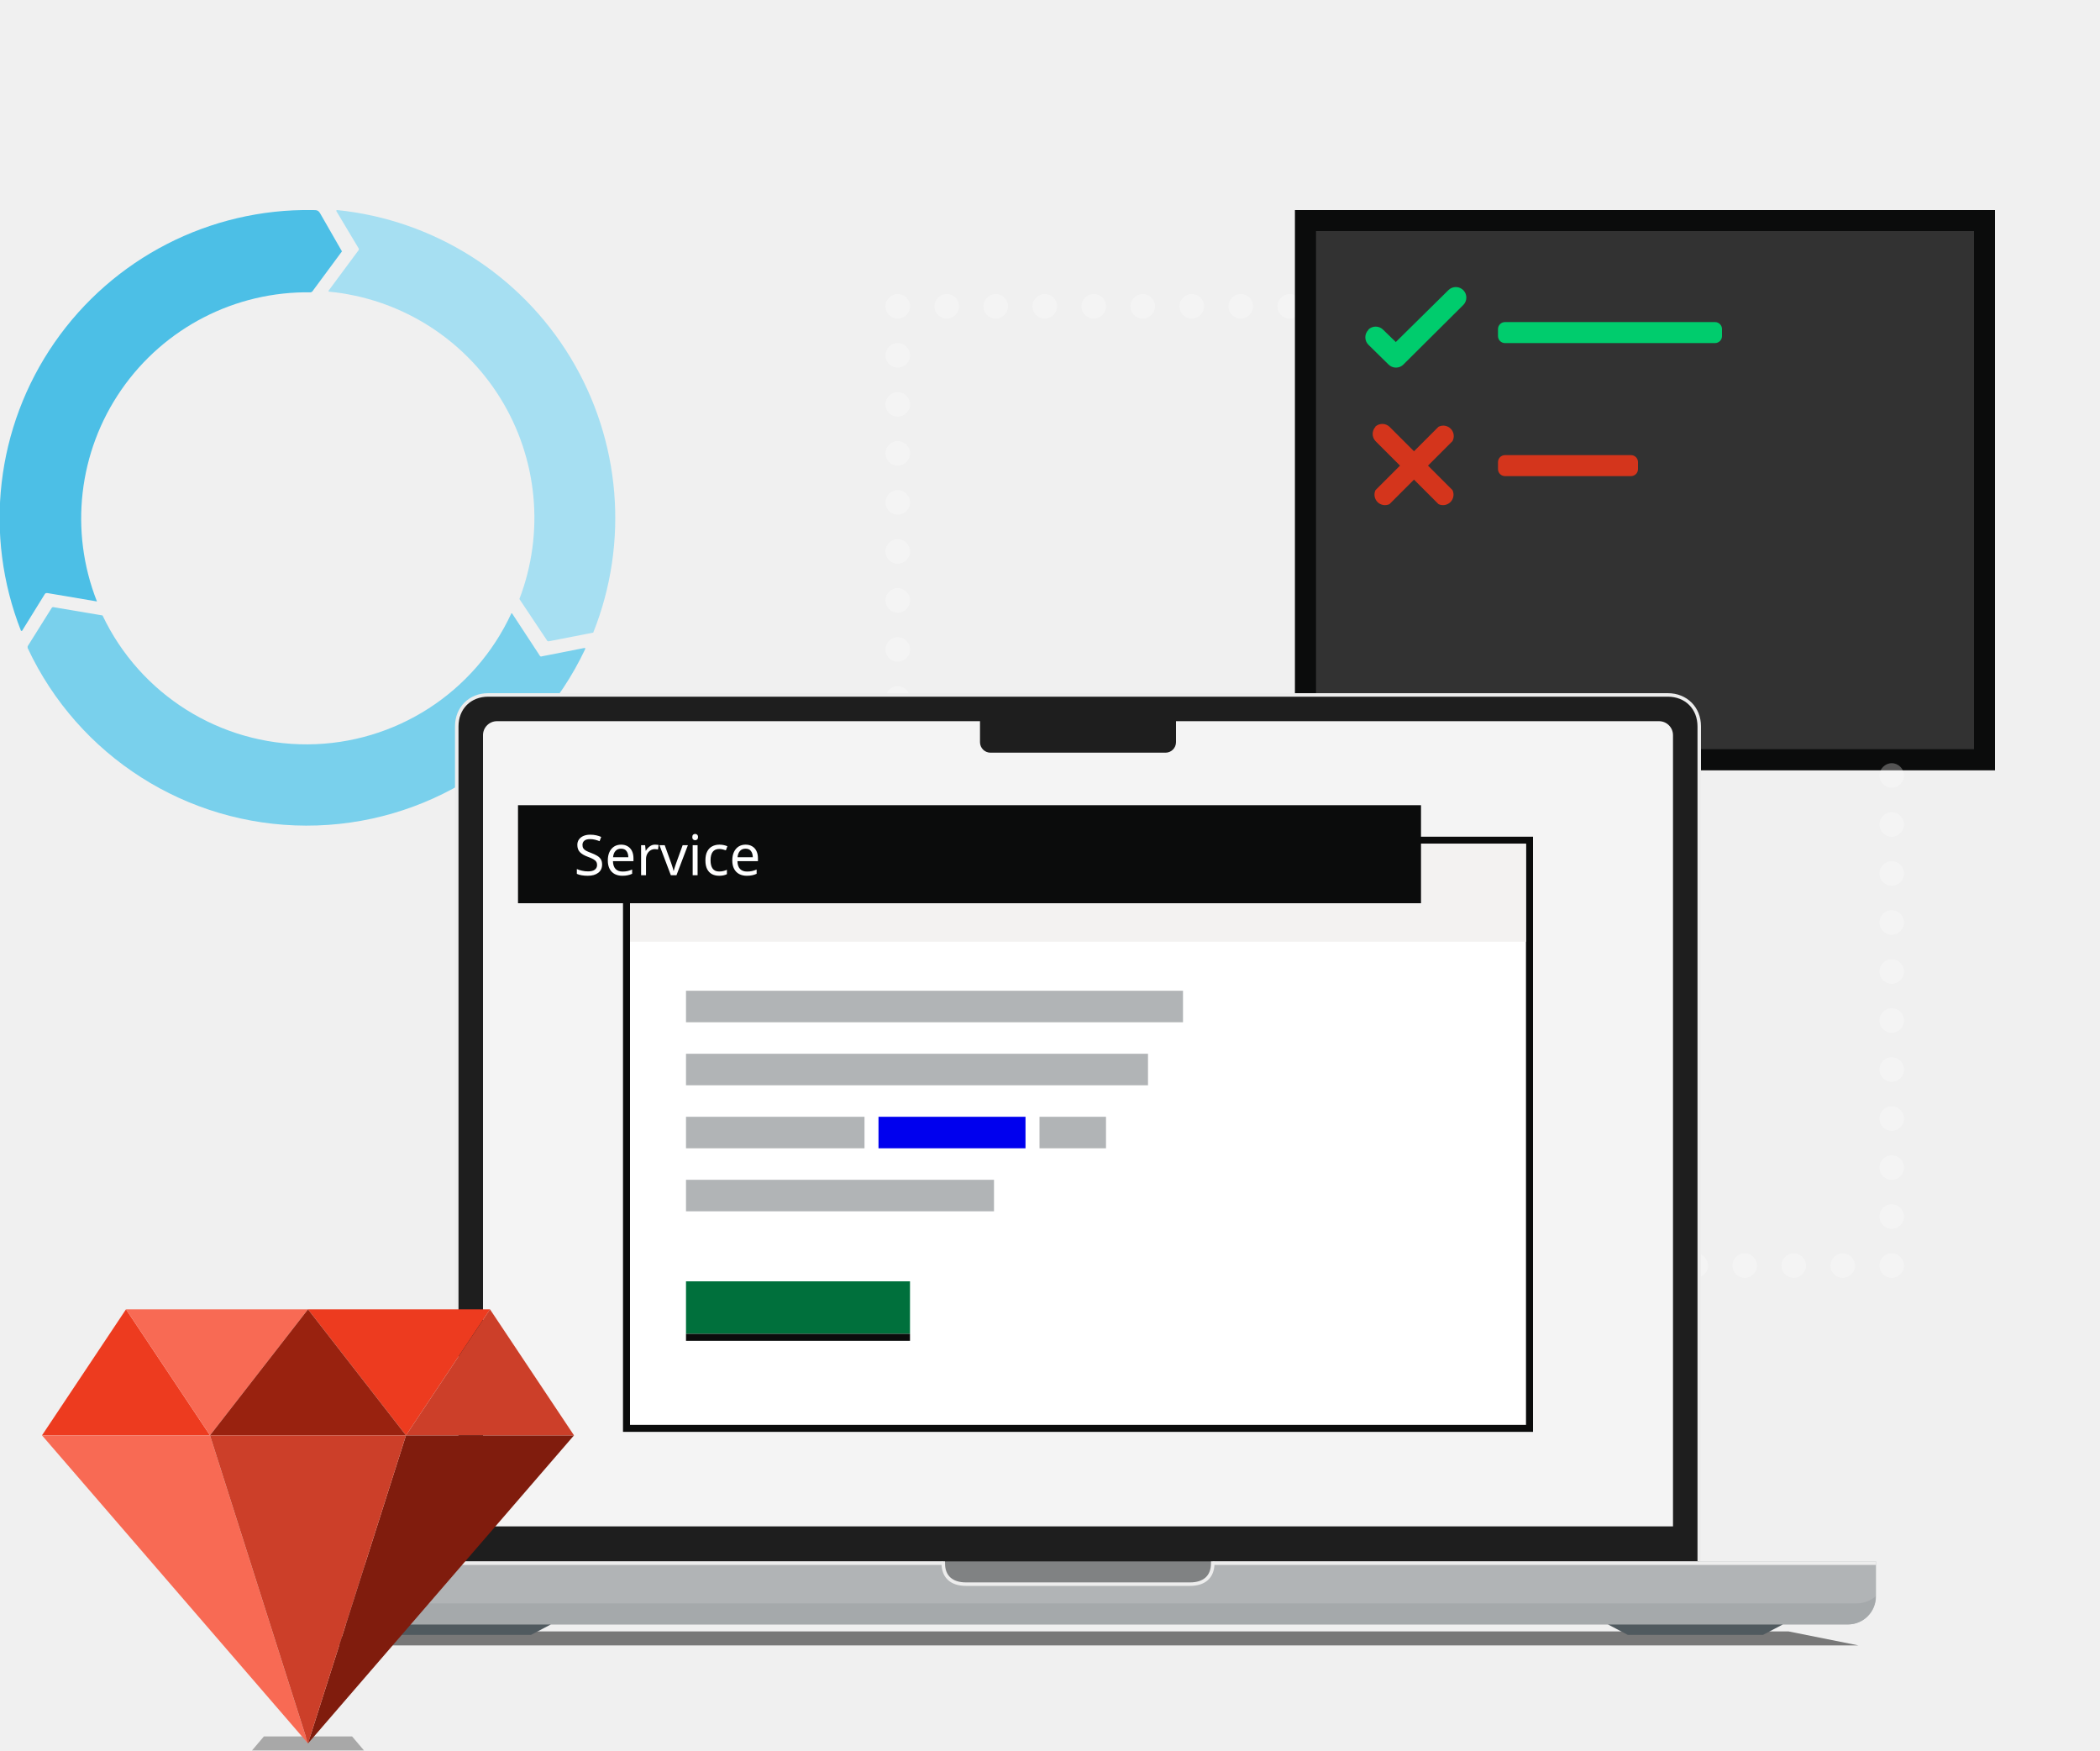
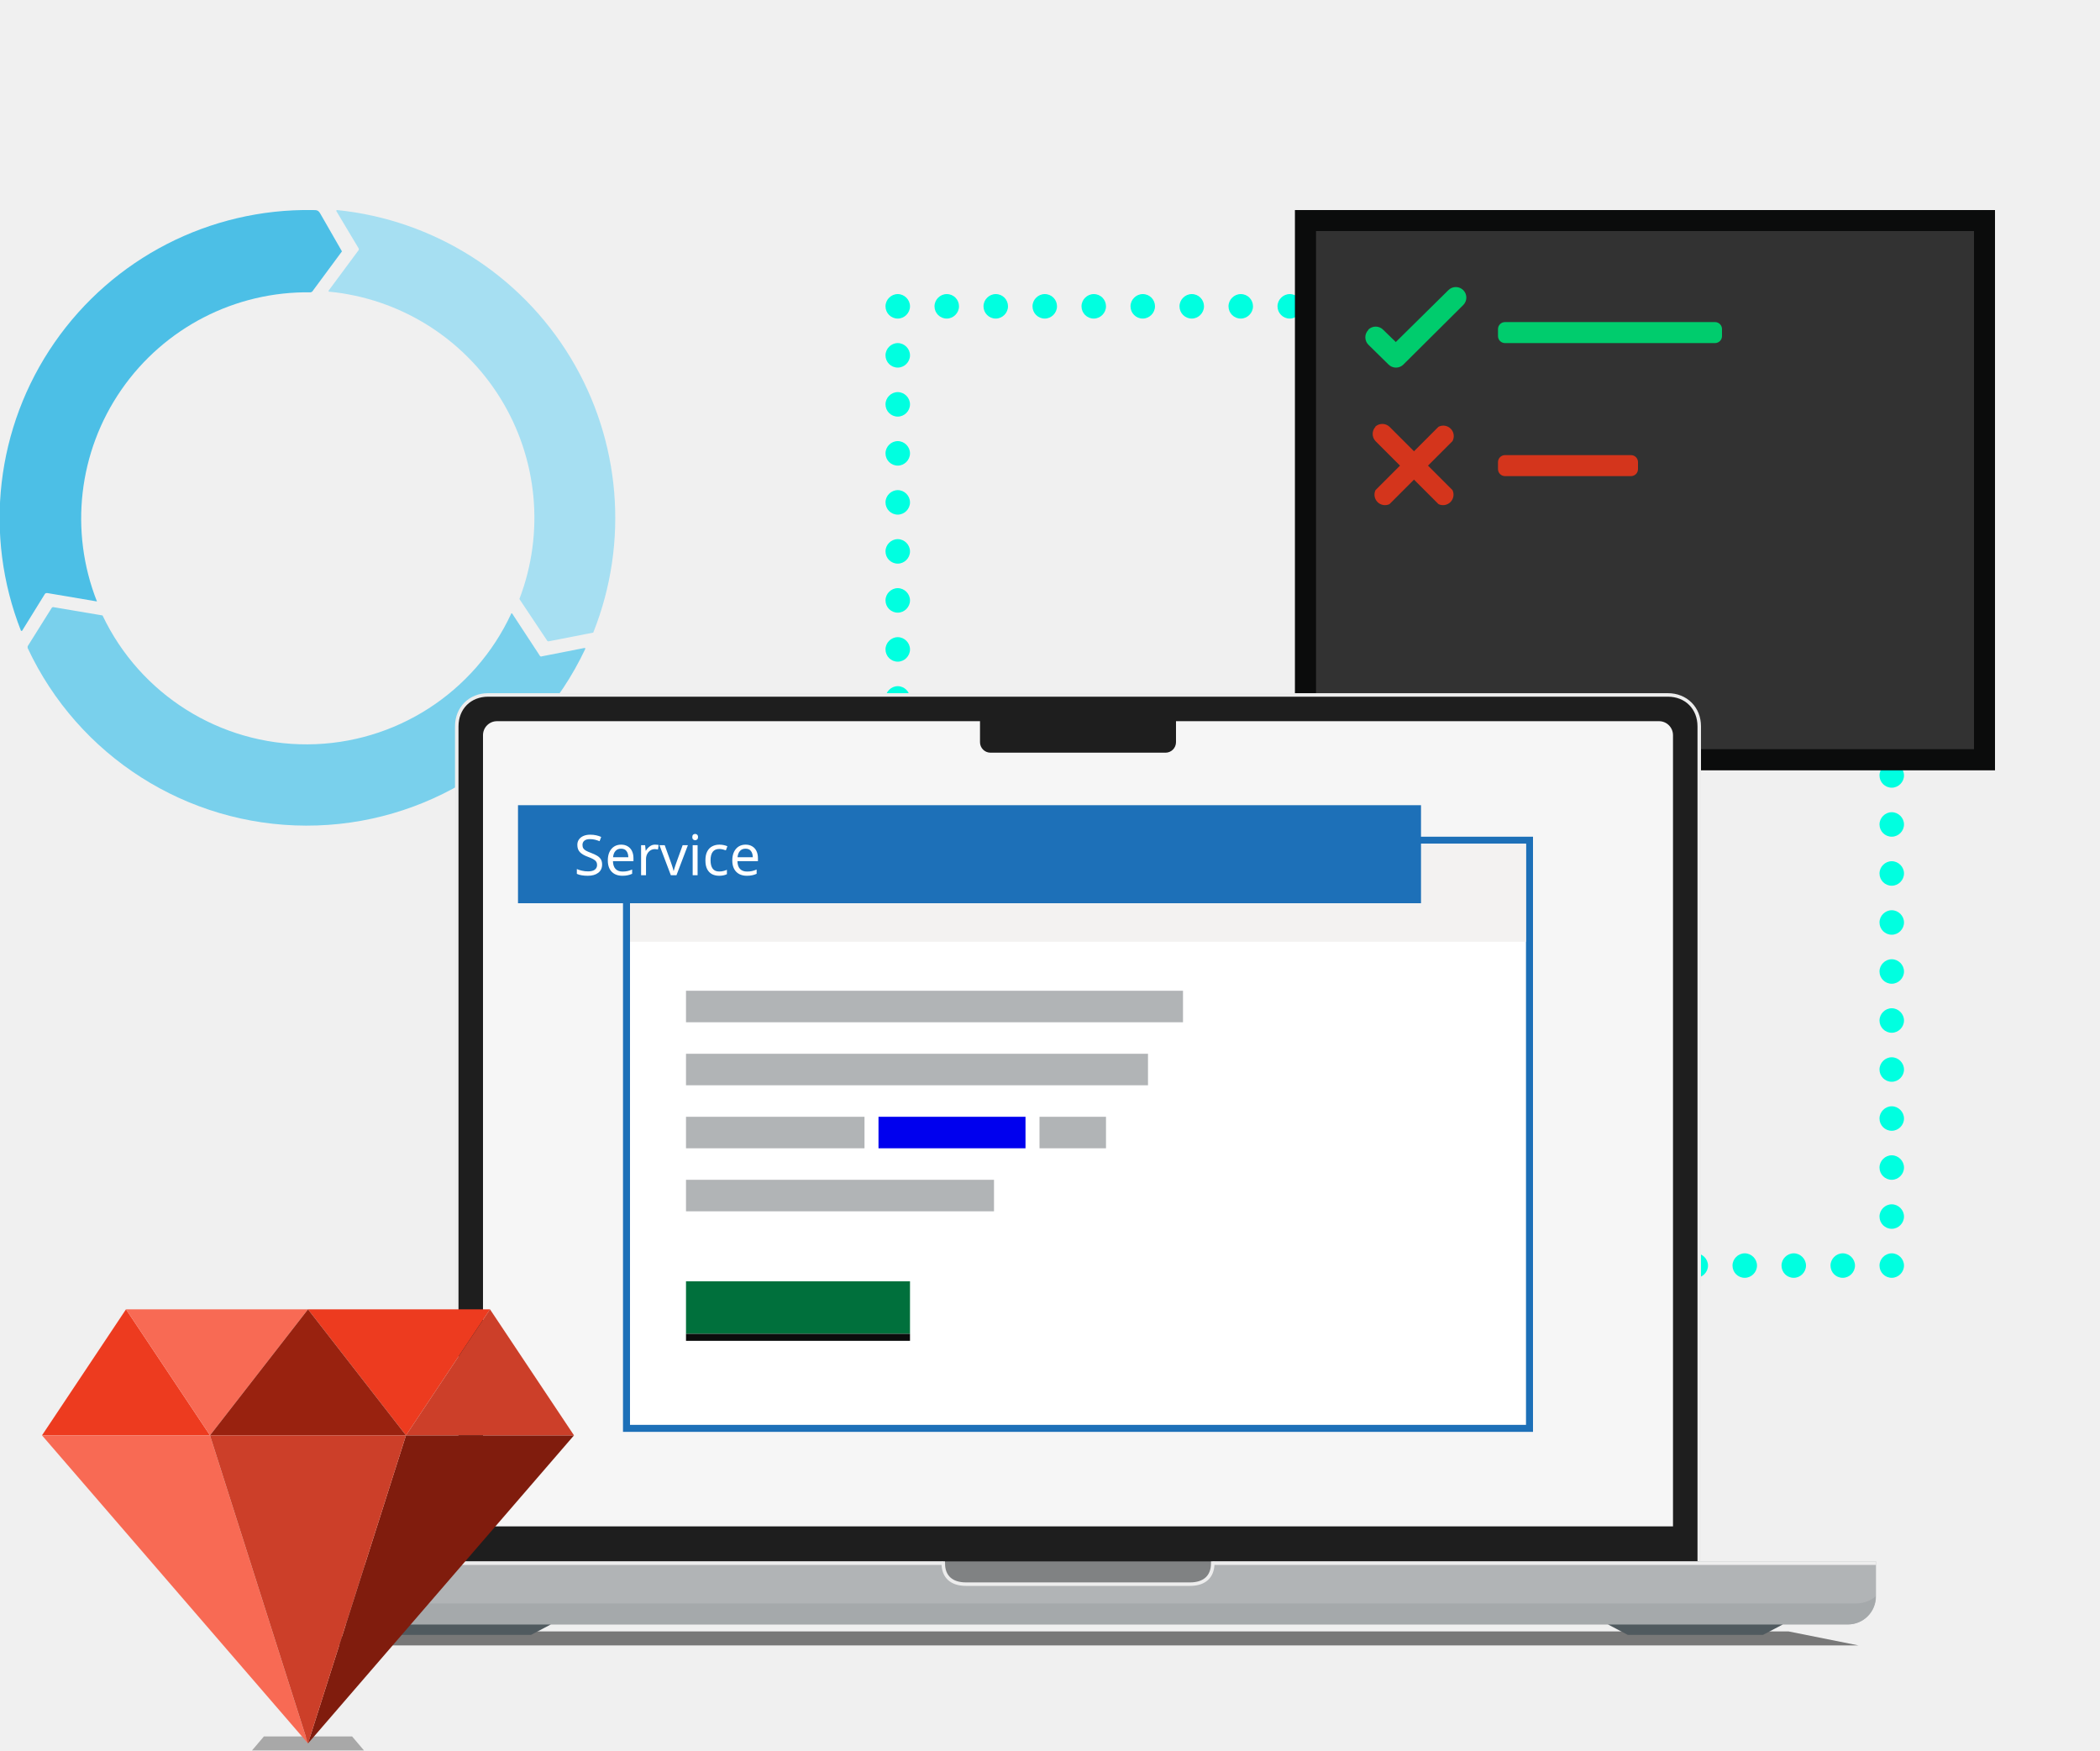
<svg xmlns="http://www.w3.org/2000/svg" xmlns:xlink="http://www.w3.org/1999/xlink" width="600" height="500">
  <defs>
    <path id="a" d="M0 0h176v139l-37 .4a8 8 0 0 0-8 8V176H0V0Z" />
    <path id="c" d="M0 139h106c5 0 9 4 9 9v12h85V0H0v139Z" />
  </defs>
  <g fill="none" fill-rule="evenodd">
-     <path fill="#FFF" fill-opacity=".3" fill-rule="nonzero" d="M260 87.5c0 1.9-1.6 3.5-3.5 3.5a3.5 3.5 0 0 1-3.5-3.5c0-1.9 1.6-3.5 3.5-3.5s3.5 1.6 3.5 3.5Zm0 14c0 1.9-1.6 3.5-3.5 3.5a3.5 3.5 0 0 1-3.5-3.5c0-1.9 1.6-3.5 3.5-3.5s3.5 1.6 3.5 3.5Zm0 14c0 1.9-1.6 3.5-3.5 3.5a3.5 3.5 0 0 1-3.5-3.5c0-1.9 1.6-3.5 3.5-3.5s3.5 1.6 3.5 3.5Zm0 14c0 1.9-1.6 3.5-3.5 3.5a3.5 3.5 0 0 1-3.5-3.5c0-1.9 1.6-3.5 3.5-3.5s3.5 1.6 3.5 3.5Zm0 14c0 1.9-1.6 3.5-3.5 3.5a3.5 3.5 0 0 1-3.5-3.5c0-1.9 1.6-3.5 3.5-3.5s3.5 1.6 3.5 3.5Zm0 14c0 1.9-1.6 3.5-3.5 3.5a3.5 3.5 0 0 1-3.5-3.5c0-1.9 1.6-3.5 3.5-3.5s3.5 1.6 3.5 3.5Zm0 14c0 1.9-1.6 3.5-3.5 3.5a3.5 3.5 0 0 1-3.5-3.5c0-1.9 1.6-3.5 3.5-3.5s3.5 1.6 3.5 3.5Zm0 14c0 1.9-1.6 3.5-3.5 3.5a3.5 3.5 0 0 1-3.5-3.5c0-1.9 1.6-3.5 3.5-3.5s3.5 1.6 3.5 3.5Zm0 14c0 1.9-1.6 3.5-3.5 3.5a3.5 3.5 0 0 1-3.5-3.5c0-1.9 1.6-3.5 3.5-3.5s3.5 1.6 3.5 3.5Zm14-112c0 1.9-1.6 3.5-3.5 3.5a3.5 3.5 0 0 1-3.5-3.5c0-1.9 1.6-3.5 3.5-3.5 2 0 3.5 1.6 3.5 3.5Zm14 0c0 1.9-1.6 3.5-3.5 3.5a3.5 3.5 0 0 1-3.5-3.5c0-1.9 1.6-3.5 3.5-3.5 2 0 3.5 1.6 3.5 3.5Zm14 0c0 1.9-1.6 3.5-3.5 3.5a3.5 3.5 0 0 1-3.5-3.5c0-1.9 1.6-3.5 3.5-3.5 2 0 3.5 1.6 3.5 3.5Zm14 0c0 1.9-1.6 3.5-3.5 3.5a3.5 3.5 0 0 1-3.5-3.5c0-1.9 1.6-3.5 3.5-3.5 2 0 3.5 1.6 3.5 3.5Zm14 0c0 1.9-1.6 3.5-3.5 3.5a3.5 3.5 0 0 1-3.5-3.5c0-1.9 1.6-3.5 3.5-3.5 2 0 3.5 1.6 3.5 3.5Zm14 0c0 1.9-1.6 3.5-3.5 3.5a3.5 3.5 0 0 1-3.5-3.5c0-1.9 1.6-3.5 3.5-3.5 2 0 3.5 1.6 3.5 3.5Zm14 0c0 1.9-1.6 3.5-3.5 3.5a3.5 3.5 0 0 1-3.5-3.5c0-1.9 1.6-3.5 3.5-3.5 2 0 3.5 1.6 3.5 3.5Zm14 0c0 1.9-1.6 3.5-3.5 3.5a3.5 3.5 0 0 1-3.5-3.5c0-1.9 1.6-3.5 3.5-3.5 2 0 3.5 1.6 3.5 3.5Z" />
+     <path fill="#00FFE0" fill-rule="nonzero" d="M260 87.5c0 1.9-1.6 3.5-3.5 3.5a3.5 3.5 0 0 1-3.5-3.5c0-1.9 1.6-3.5 3.5-3.5s3.5 1.6 3.5 3.5Zm0 14c0 1.9-1.6 3.5-3.5 3.5a3.5 3.5 0 0 1-3.5-3.5c0-1.9 1.6-3.5 3.5-3.5s3.5 1.6 3.5 3.5Zm0 14c0 1.9-1.6 3.5-3.5 3.5a3.5 3.5 0 0 1-3.5-3.5c0-1.9 1.6-3.5 3.5-3.5s3.5 1.6 3.5 3.5Zm0 14c0 1.9-1.6 3.5-3.5 3.5a3.5 3.5 0 0 1-3.5-3.5c0-1.9 1.6-3.5 3.5-3.5s3.5 1.6 3.5 3.5Zm0 14c0 1.9-1.6 3.5-3.5 3.5a3.5 3.5 0 0 1-3.5-3.5c0-1.9 1.6-3.5 3.5-3.5s3.5 1.6 3.5 3.5Zm0 14c0 1.9-1.6 3.5-3.5 3.5a3.5 3.5 0 0 1-3.5-3.5c0-1.9 1.6-3.5 3.5-3.5s3.5 1.6 3.5 3.5Zm0 14c0 1.9-1.6 3.5-3.5 3.5a3.5 3.5 0 0 1-3.5-3.5c0-1.9 1.6-3.5 3.5-3.5s3.5 1.6 3.5 3.5Zm0 14c0 1.9-1.6 3.5-3.5 3.5a3.5 3.5 0 0 1-3.5-3.5c0-1.9 1.6-3.5 3.5-3.5s3.5 1.6 3.5 3.5Zm0 14c0 1.9-1.6 3.5-3.5 3.5a3.5 3.5 0 0 1-3.5-3.5c0-1.9 1.6-3.5 3.5-3.5s3.5 1.6 3.5 3.5Zm14-112c0 1.9-1.6 3.5-3.5 3.5a3.5 3.5 0 0 1-3.5-3.5c0-1.9 1.6-3.5 3.5-3.5 2 0 3.5 1.6 3.5 3.5Zm14 0c0 1.9-1.6 3.5-3.5 3.5a3.5 3.5 0 0 1-3.5-3.5c0-1.9 1.6-3.5 3.5-3.5 2 0 3.5 1.6 3.5 3.5Zm14 0c0 1.9-1.6 3.5-3.5 3.5a3.5 3.5 0 0 1-3.5-3.5c0-1.9 1.6-3.5 3.5-3.5 2 0 3.5 1.6 3.5 3.5Zm14 0c0 1.9-1.6 3.5-3.5 3.5a3.5 3.5 0 0 1-3.5-3.5c0-1.9 1.6-3.5 3.5-3.5 2 0 3.5 1.6 3.5 3.5Zm14 0c0 1.9-1.6 3.5-3.5 3.5a3.5 3.5 0 0 1-3.5-3.5c0-1.9 1.6-3.5 3.5-3.5 2 0 3.5 1.6 3.5 3.5Zm14 0c0 1.9-1.6 3.5-3.5 3.5a3.5 3.5 0 0 1-3.5-3.5c0-1.9 1.6-3.5 3.5-3.5 2 0 3.5 1.6 3.5 3.5Zm14 0c0 1.9-1.6 3.5-3.5 3.5a3.5 3.5 0 0 1-3.5-3.5c0-1.9 1.6-3.5 3.5-3.5 2 0 3.5 1.6 3.5 3.5Zm14 0c0 1.9-1.6 3.5-3.5 3.5a3.5 3.5 0 0 1-3.5-3.5c0-1.9 1.6-3.5 3.5-3.5 2 0 3.5 1.6 3.5 3.5Z" />
+     <path fill="#00FFE0" fill-rule="nonzero" d="M537 361.5c0-1.9 1.6-3.5 3.5-3.5s3.5 1.6 3.5 3.5-1.6 3.5-3.5 3.5a3.5 3.5 0 0 1-3.5-3.5Zm0-14c0-1.9 1.6-3.5 3.5-3.5s3.5 1.6 3.5 3.5-1.6 3.5-3.5 3.5a3.5 3.5 0 0 1-3.5-3.5Zm0-14c0-1.9 1.6-3.5 3.5-3.5s3.5 1.6 3.5 3.5-1.6 3.5-3.5 3.5a3.5 3.5 0 0 1-3.5-3.5Zm0-14c0-1.9 1.6-3.5 3.5-3.5s3.5 1.6 3.5 3.5-1.6 3.5-3.5 3.5a3.5 3.5 0 0 1-3.5-3.5Zm0-14c0-1.9 1.6-3.5 3.5-3.5s3.5 1.6 3.5 3.5-1.6 3.5-3.5 3.5a3.5 3.5 0 0 1-3.5-3.5Zm0-14c0-1.9 1.6-3.5 3.5-3.5s3.5 1.6 3.5 3.5-1.6 3.5-3.5 3.5a3.5 3.5 0 0 1-3.5-3.5Zm0-14c0-1.9 1.6-3.5 3.5-3.5s3.5 1.6 3.5 3.5-1.6 3.5-3.5 3.5a3.5 3.5 0 0 1-3.5-3.5Zm0-14c0-1.9 1.6-3.5 3.5-3.5s3.5 1.6 3.5 3.5-1.6 3.5-3.5 3.5a3.5 3.5 0 0 1-3.5-3.5Zm0-14c0-1.9 1.6-3.5 3.5-3.5s3.5 1.6 3.5 3.5-1.6 3.5-3.5 3.5a3.5 3.5 0 0 1-3.5-3.5Zm0-14c0-1.9 1.6-3.5 3.5-3.5s3.5 1.6 3.5 3.5-1.6 3.5-3.5 3.5a3.5 3.5 0 0 1-3.5-3.5Zm0-14c0-1.9 1.6-3.5 3.5-3.5s3.5 1.6 3.5 3.5-1.6 3.5-3.5 3.5a3.5 3.5 0 0 1-3.5-3.5Zm-14 140c0-1.9 1.6-3.5 3.5-3.5s3.5 1.6 3.5 3.5-1.6 3.5-3.5 3.5c-2 0-3.5-1.6-3.5-3.5Zm-14 0c0-1.9 1.6-3.5 3.5-3.5s3.5 1.6 3.5 3.5-1.6 3.5-3.5 3.5c-2 0-3.5-1.6-3.5-3.5Zm-14 0c0-1.9 1.6-3.5 3.5-3.5s3.5 1.6 3.5 3.5-1.6 3.5-3.5 3.5c-2 0-3.5-1.6-3.5-3.5Zm-14 0c0-1.9 1.6-3.5 3.5-3.5s3.5 1.6 3.5 3.5-1.6 3.5-3.5 3.5c-2 0-3.5-1.6-3.5-3.5Z" />
    <g transform="translate(0 60)">
      <mask id="b" fill="#fff">
        <use xlink:href="#a" />
      </mask>
      <g fill-rule="nonzero" mask="url(#b)">
        <path fill="#4CBFE6" d="M13.5 109.4c-.3 0-.5 0-.7.3l-6.5 10.5H6A88 88 0 0 1 89.3 0c1.2 0 1.6 0 2.2 1a1497.2 1497.2 0 0 1 6.2 10.8l-8.5 11.5-.4.2a64.6 64.6 0 0 0-61.1 88.3l-14.2-2.4Z" />
        <path fill="#A6DFF2" d="M102.5 11 96.1.3V.1l.2-.1a88.4 88.4 0 0 1 73.2 120.7l-12.8 2.5-.3-.1-8-12a64.9 64.9 0 0 0-54.5-87.8V23l8.6-11.6V11Z" />
        <path fill="#79D0EC" d="m154.7 127.5 12.2-2.4h.3v.3a88 88 0 0 1-159.3-.3v-.5l6.9-11 .3-.2 14.2 2.4a64.5 64.5 0 0 0 116.8-.6h.2l8 12.2c.1.1.3.2.4.1Z" />
      </g>
    </g>
    <g transform="translate(370 60)">
      <mask id="d" fill="#fff">
        <use xlink:href="#c" />
      </mask>
      <use xlink:href="#c" fill="#000" />
      <path fill="#323232" fill-rule="nonzero" stroke="#0B0C0C" stroke-width="6" d="M197 3v154H3V3h194Z" mask="url(#d)" />
      <rect width="64" height="6" x="58" y="32" fill="#00CC6D" mask="url(#d)" rx="2" />
      <rect width="40" height="6" x="58" y="70" fill="#D4351C" mask="url(#d)" rx="2" />
      <path fill="#00CC6D" d="M20.9 34.2a3 3 0 0 1 4.3 0l3.6 3.5 15-14.8a3 3 0 0 1 4.3 0 3 3 0 0 1 0 4.2L31 44.1a3 3 0 0 1-4.3 0L21 38.5a3 3 0 0 1 0-4.3Z" mask="url(#d)" />
      <path fill="#D4351C" d="M22.9 61.9a3 3 0 0 1 4.1 0l7 7 7-7a3 3 0 0 1 4 4.1l-7 7 7 7a3 3 0 0 1-4 4l-7-7-7 7a3 3 0 0 1-4-4l7-7-7-7a3 3 0 0 1 0-4.1Z" mask="url(#d)" />
    </g>
-     <path fill="#FFF" fill-opacity=".3" fill-rule="nonzero" d="M537 361.5c0-1.9 1.6-3.5 3.5-3.5s3.5 1.6 3.5 3.5-1.6 3.5-3.5 3.5a3.5 3.5 0 0 1-3.5-3.5Zm0-14c0-1.9 1.6-3.5 3.5-3.5s3.5 1.6 3.5 3.5-1.6 3.5-3.5 3.5a3.5 3.5 0 0 1-3.5-3.5Zm0-14c0-1.9 1.6-3.5 3.5-3.5s3.5 1.6 3.5 3.5-1.6 3.5-3.5 3.5a3.5 3.5 0 0 1-3.5-3.5Zm0-14c0-1.9 1.6-3.5 3.5-3.5s3.5 1.6 3.5 3.5-1.6 3.5-3.5 3.5a3.5 3.5 0 0 1-3.5-3.5Zm0-14c0-1.9 1.6-3.5 3.5-3.5s3.5 1.6 3.5 3.5-1.6 3.5-3.5 3.5a3.5 3.5 0 0 1-3.5-3.5Zm0-14c0-1.9 1.6-3.5 3.5-3.5s3.5 1.6 3.5 3.5-1.6 3.5-3.5 3.5a3.5 3.5 0 0 1-3.5-3.5Zm0-14c0-1.9 1.6-3.5 3.5-3.5s3.5 1.6 3.5 3.5-1.6 3.5-3.5 3.5a3.5 3.5 0 0 1-3.5-3.5Zm0-14c0-1.9 1.6-3.5 3.5-3.5s3.5 1.6 3.5 3.5-1.6 3.5-3.5 3.5a3.5 3.5 0 0 1-3.5-3.5Zm0-14c0-1.9 1.6-3.5 3.5-3.5s3.5 1.6 3.5 3.5-1.6 3.5-3.5 3.5a3.5 3.5 0 0 1-3.5-3.5Zm0-14c0-1.9 1.6-3.5 3.5-3.5s3.5 1.6 3.5 3.5-1.6 3.5-3.5 3.5a3.5 3.5 0 0 1-3.5-3.5Zm0-14c0-1.9 1.6-3.5 3.5-3.5s3.5 1.6 3.5 3.5-1.6 3.5-3.5 3.5a3.5 3.5 0 0 1-3.5-3.5Zm-14 140c0-1.9 1.6-3.5 3.5-3.5s3.5 1.6 3.5 3.5-1.6 3.5-3.5 3.5c-2 0-3.5-1.6-3.5-3.5Zm-14 0c0-1.9 1.6-3.5 3.5-3.5s3.5 1.6 3.5 3.5-1.6 3.5-3.5 3.5c-2 0-3.5-1.6-3.5-3.5Zm-14 0c0-1.9 1.6-3.5 3.5-3.5s3.5 1.6 3.5 3.5-1.6 3.5-3.5 3.5c-2 0-3.5-1.6-3.5-3.5Zm-14 0c0-1.9 1.6-3.5 3.5-3.5s3.5 1.6 3.5 3.5-1.6 3.5-3.5 3.5c-2 0-3.5-1.6-3.5-3.5Z" />
-     <path fill="#FFF" d="M138 206h340v230H138z" opacity=".3" />
+     <path fill="#FFF" d="M138 206h340v230H138z" opacity=".4" />
    <path fill="#1E1E1E" fill-rule="nonzero" d="M476.4 198.5c5.6 0 9.1 3.8 9.1 9.8v238.2h-355V208.3c0-6 3.5-9.8 9-9.8h337ZM280 206H142a4 4 0 0 0-4 4v226h340V210a4 4 0 0 0-4-4H336v6a3 3 0 0 1-3 3h-50a3 3 0 0 1-3-3v-6Z" />
    <path fill="#EDEDED" fill-rule="nonzero" d="M486 446h-1V207.5c0-5-3.5-8.5-8.5-8.5h-337c-5 0-8.5 3.5-8.5 8.5V446h-1V207.5c0-5.5 4-9.5 9.5-9.5h337c5.5 0 9.5 4 9.5 9.5V446Z" />
    <path fill="#808283" fill-rule="nonzero" d="M269 446h78v7h-78z" />
    <path fill="#B1B4B6" fill-rule="nonzero" d="M339.5 452.5H276c-5 0-6.5-3-6.5-6.5H80v10a8 8 0 0 0 8 8h440a8 8 0 0 0 8-8v-10H346.5c0 4-2 6.5-7 6.5Z" />
    <path stroke="#EDEDED" d="M536 446.5H346.5c0 4-2.5 6-6.5 6h-64c-4 0-6.5-2-6.5-6H80" />
    <path fill="#A5A9AB" fill-rule="nonzero" d="M80 456v.1a8 8 0 0 0 8 7.9h440a7.9 7.9 0 0 0 7.9-8 8.5 8.5 0 0 1-5.5 2H86c-2.1 0-4.2-.7-5.9-2Z" />
    <path fill="#000" fill-opacity=".5" fill-rule="nonzero" d="M105 466h406l20 4H85z" />
    <path fill="#505A5F" fill-rule="nonzero" d="m107.4 464 5.7 3h38.6l5.7-3zm352 0 5.7 3h38.6l5.7-3z" />
-     <path fill="#FFF" fill-rule="nonzero" stroke="#0B0C0C" stroke-width="2" d="M179 240h258v168H179z" />
+     <path fill="#FFF" fill-rule="nonzero" stroke="#1D70B8" stroke-width="2" d="M179 240h258v168H179z" />
    <path fill="#B1B4B6" d="M196 283h142v9H196z" />
    <path fill="#00703C" fill-rule="nonzero" d="M196 366h64v15h-64z" />
    <path fill="#0B0C0C" fill-rule="nonzero" d="M196 381h64v2h-64z" />
    <path fill="#B1B4B6" fill-rule="nonzero" d="M196 301h132v9H196v-9Zm0 18h51v9h-51v-9Zm101 0h19v9h-19v-9Zm-101 18h88v9h-88v-9Z" />
    <path fill="#F3F2F1" fill-rule="nonzero" d="M180 241h256v28H180v-28Z" />
    <path fill="#00E" d="M251 319h42v9h-42z" />
-     <path fill="#0B0C0C" fill-rule="nonzero" d="M148 230h258v28H148z" />
+     <path fill="#1D70B8" fill-rule="nonzero" d="M148 230h258v28H148z" />
    <text fill="#FFF" font-family="system-ui, sans-serif" font-size="16" transform="translate(148 230)">
      <tspan x="16" y="20">Service</tspan>
    </text>
    <path fill="#000" fill-opacity=".3" fill-rule="nonzero" d="M75.4 496h25.2l3.4 4H72z" />
    <path fill="#ED3B1F" d="m36 374 24 36H12z" />
    <path fill="#F86A54" d="M36 374h52l-28 36z" />
    <path fill="#ED3B1F" d="M88 374h52l-24 36z" />
    <path fill="#99220F" d="m88 374 28 36H60z" />
    <path fill="#801C0D" d="m88 498 76-88h-48z" />
    <path fill="#F86A54" d="m88 498-28-88H12z" />
    <path fill="#CC3F29" d="m88 498 28-88H60zm52-124 24 36h-48z" />
  </g>
</svg>
